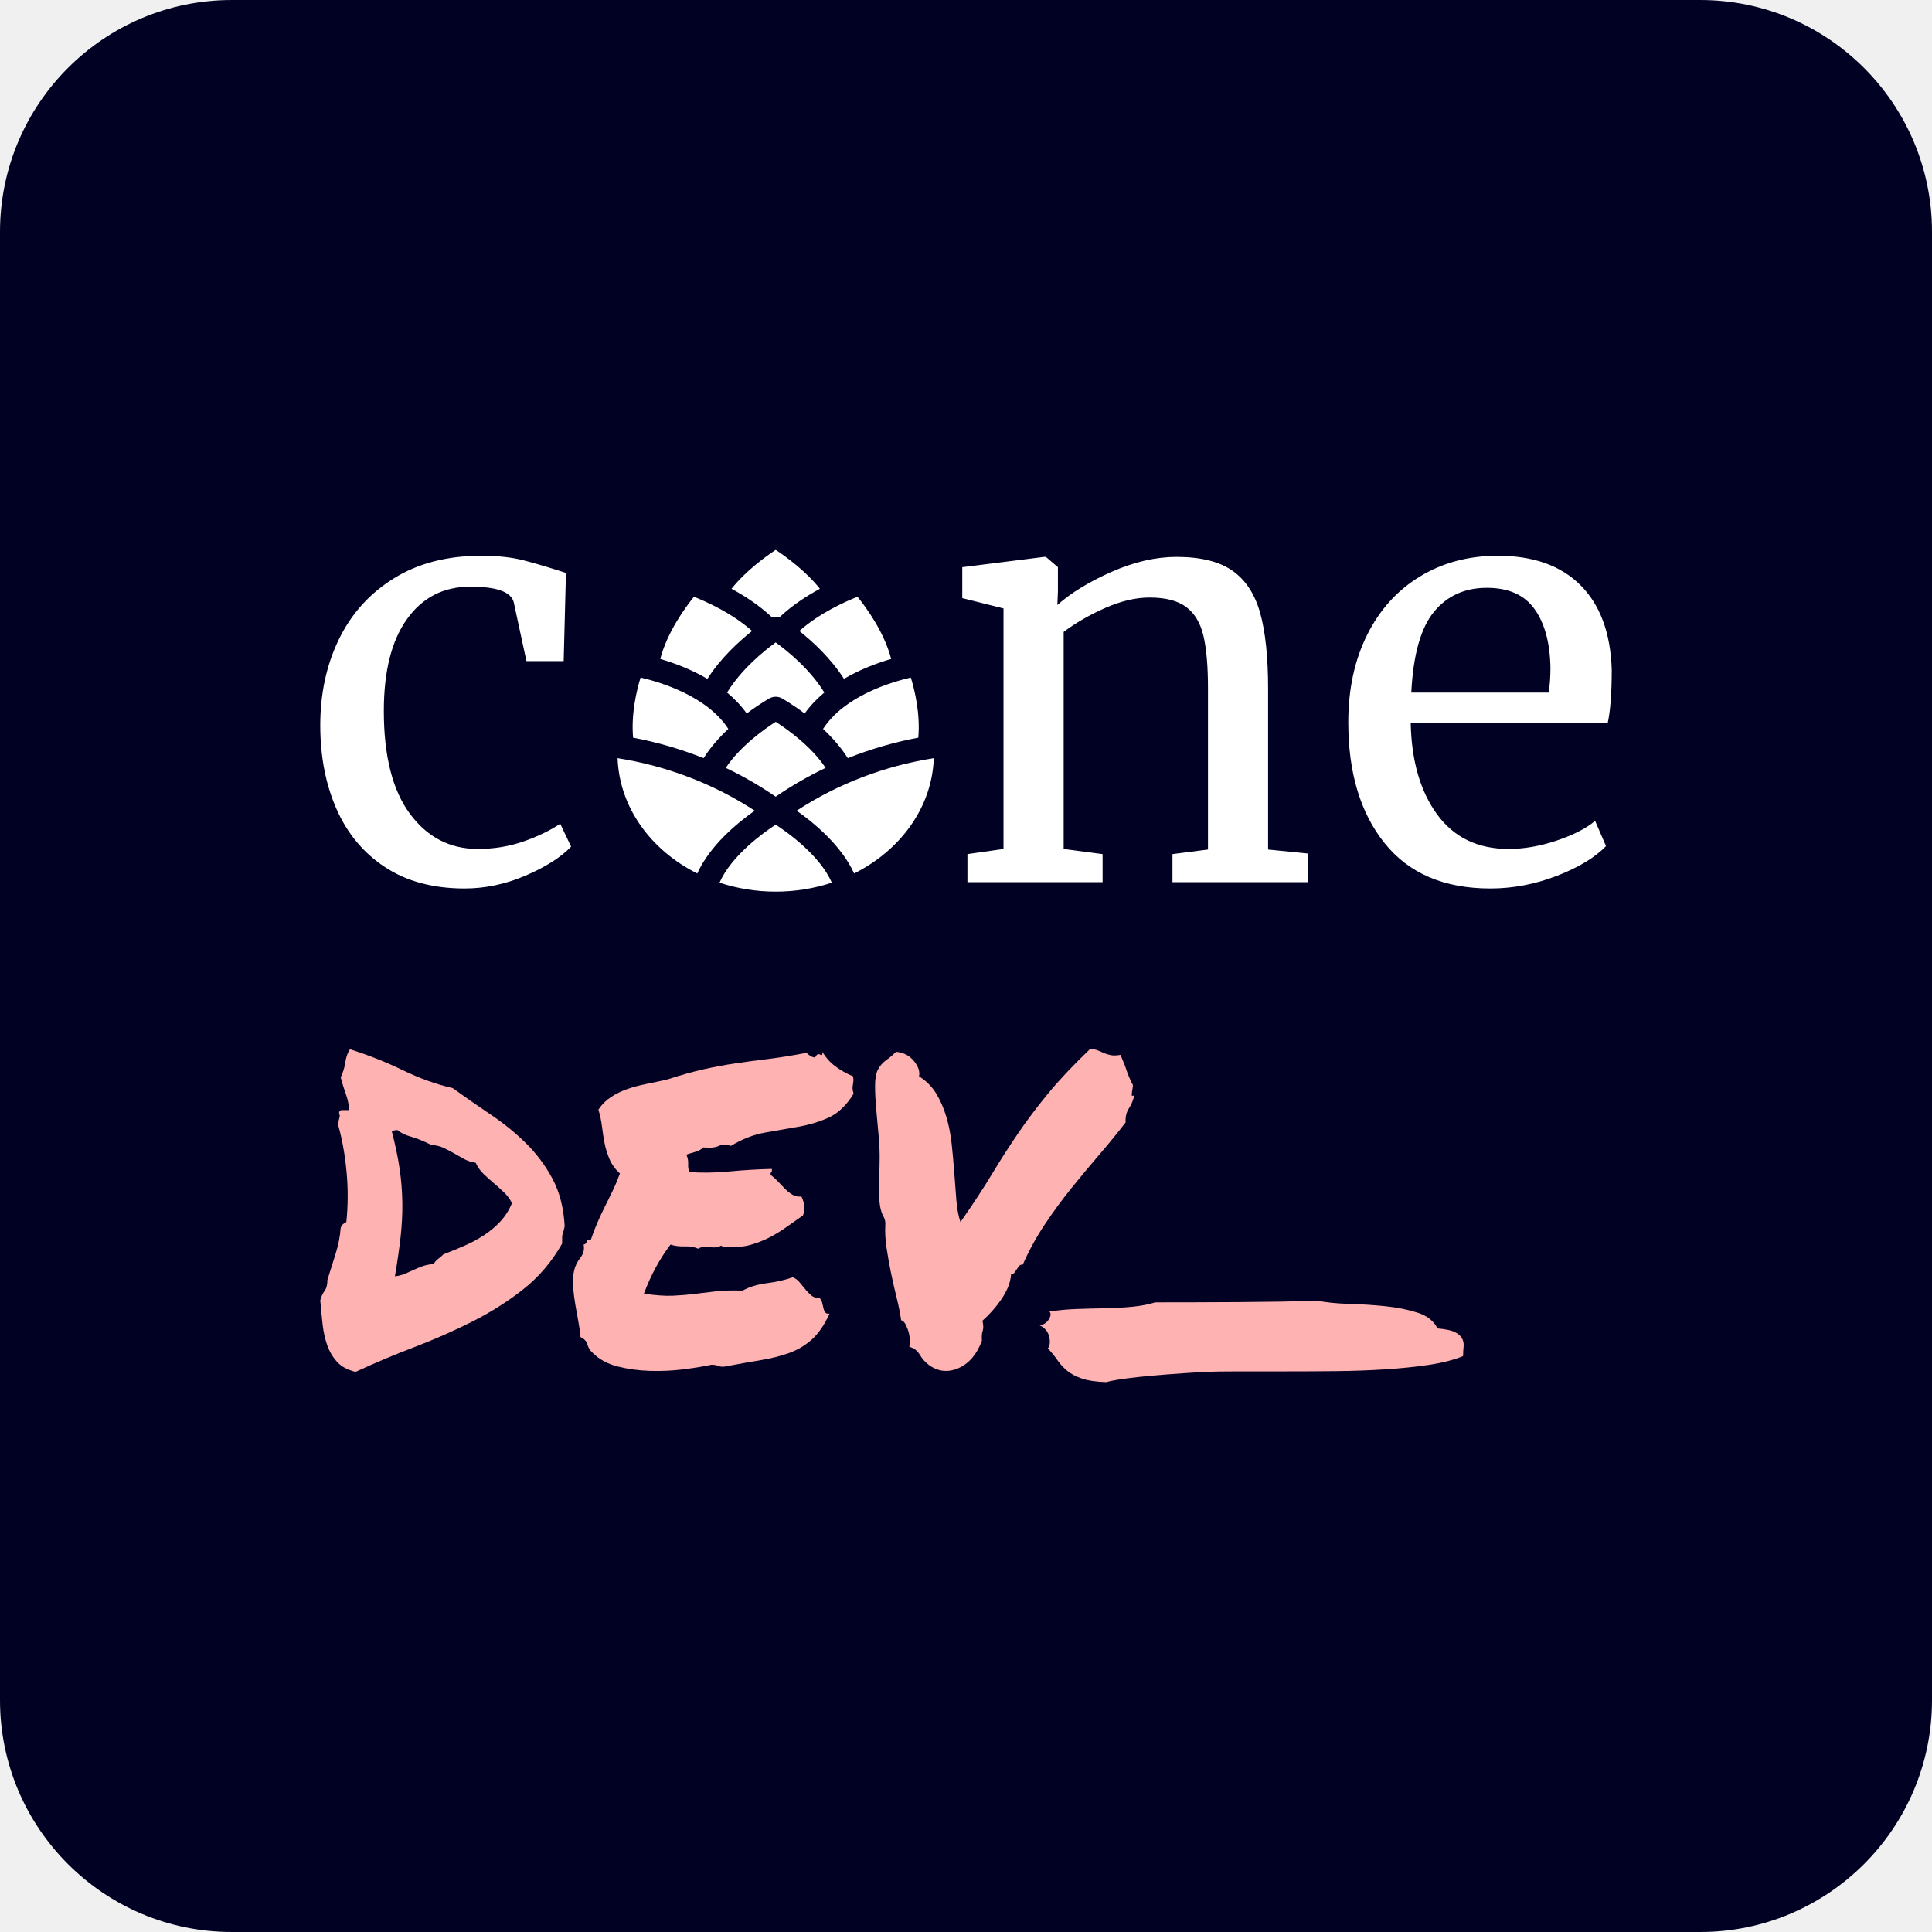
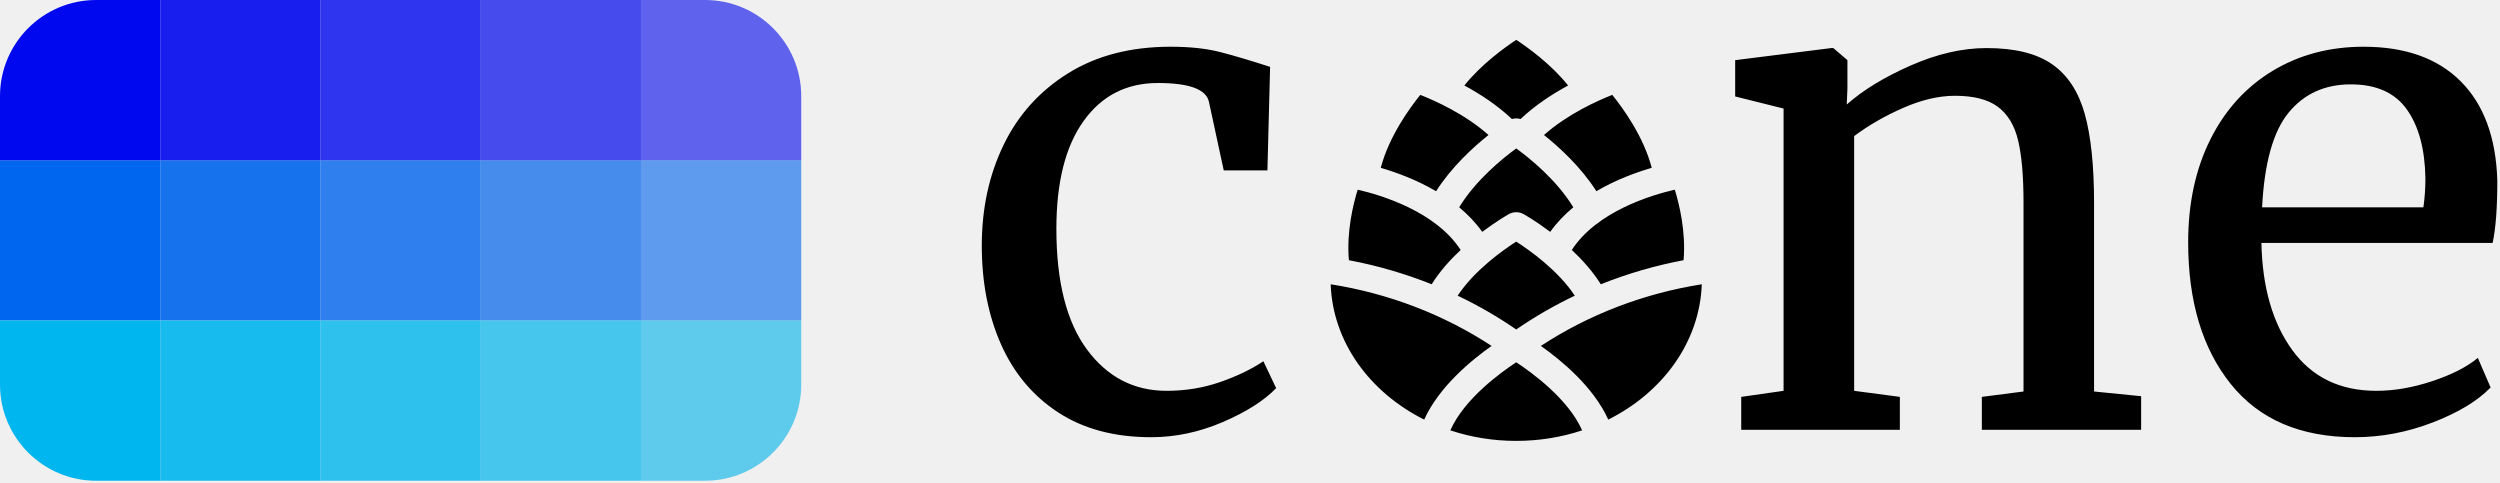
- <svg xmlns="http://www.w3.org/2000/svg" width="100%" height="100%" viewBox="0 0 512 512" version="1.1" xml:space="preserve" style="fill-rule:evenodd;clip-rule:evenodd;stroke-linejoin:round;stroke-miterlimit:2;">
-   <path d="M512,61.44c0,-33.91 -27.53,-61.44 -61.44,-61.44l-389.12,0c-33.91,0 -61.44,27.53 -61.44,61.44l0,389.12c0,33.91 27.53,61.44 61.44,61.44l389.12,0c33.91,0 61.44,-27.53 61.44,-61.44l0,-389.12Z" style="fill:#010123;" />
-   <path d="M205.565,236.29c-5.235,0 -10.253,-0.842 -14.879,-2.379c3.136,-7.099 11.332,-13.044 14.879,-15.371c3.557,2.327 11.753,8.277 14.884,15.371c-4.626,1.537 -9.644,2.379 -14.884,2.379Zm189.386,-0.832c-12.244,0 -21.58,-3.997 -28.003,-11.994c-6.427,-7.993 -9.638,-18.668 -9.638,-32.024c0,-8.801 1.669,-16.543 5.008,-23.221c3.339,-6.678 8.021,-11.838 14.037,-15.48c6.021,-3.641 12.879,-5.462 20.569,-5.462c9.411,0 16.718,2.601 21.93,7.813c5.212,5.212 7.969,12.675 8.272,22.389c0,6.172 -0.355,10.878 -1.064,14.113l-52.209,0c0.204,10.017 2.531,18.085 6.981,24.21c4.455,6.12 10.778,9.18 18.975,9.18c4.043,0 8.271,-0.733 12.67,-2.199c4.403,-1.467 7.818,-3.212 10.244,-5.236l2.885,6.678c-2.932,3.036 -7.284,5.666 -13.053,7.894c-5.766,2.222 -11.635,3.339 -17.604,3.339Zm-310.077,-43.256c-0,-8.4 1.646,-15.99 4.933,-22.768c3.287,-6.782 8.144,-12.169 14.571,-16.165c6.423,-3.996 14.137,-5.992 23.146,-5.992c4.347,-0 8.092,0.402 11.228,1.21c3.14,0.809 6.881,1.925 11.232,3.339l-0.605,23.373l-9.866,-0l-3.339,-15.479c-0.61,-2.833 -4.455,-4.252 -11.535,-4.252c-7.084,0 -12.675,2.861 -16.77,8.579c-4.101,5.714 -6.149,13.834 -6.149,24.357c-0,11.942 2.304,21.023 6.905,27.247c4.607,6.219 10.599,9.331 17.986,9.331c4.252,0 8.272,-0.658 12.065,-1.972c3.798,-1.315 7.061,-2.885 9.79,-4.706l2.885,6.072c-2.733,2.833 -6.753,5.387 -12.065,7.667c-5.315,2.275 -10.702,3.415 -16.165,3.415c-8.295,0 -15.304,-1.873 -21.022,-5.619c-5.718,-3.741 -10.017,-8.877 -12.902,-15.404c-2.881,-6.527 -4.323,-13.938 -4.323,-22.233Zm181.067,-30.964l-10.929,-2.734l-0,-8.196l21.703,-2.729l0.459,0l3.187,2.729l-0,6.376l-0.151,3.641c3.642,-3.235 8.447,-6.172 14.415,-8.801c5.969,-2.63 11.687,-3.945 17.154,-3.945c6.371,0 11.304,1.211 14.794,3.642c3.495,2.426 5.945,6.148 7.364,11.157c1.414,5.008 2.123,11.762 2.123,20.261l-0,42.494l10.627,1.064l-0,7.591l-35.972,0l-0,-7.439l9.412,-1.216l-0,-42.645c-0,-5.974 -0.407,-10.651 -1.216,-14.042c-0.808,-3.386 -2.327,-5.917 -4.554,-7.586c-2.228,-1.67 -5.463,-2.507 -9.715,-2.507c-3.641,0 -7.538,0.913 -11.686,2.734c-4.148,1.821 -7.841,3.944 -11.076,6.375l-0,57.52l10.319,1.367l-0,7.439l-35.821,0l-0,-7.439l9.563,-1.367l-0,-63.744Zm-102.274,39.685c13.058,2.053 25.482,6.81 36.341,13.919c-4.55,3.197 -11.871,9.208 -15.224,16.638c-12.259,-6.125 -20.654,-17.485 -21.117,-30.557Zm62.684,30.557c-3.353,-7.43 -10.674,-13.436 -15.224,-16.638c10.859,-7.109 23.283,-11.866 36.341,-13.919c-0.463,13.072 -8.858,24.432 -21.117,30.557Zm-20.786,-40.196c3.022,1.939 9.45,6.489 13.228,12.212c-4.606,2.199 -9.033,4.748 -13.228,7.633c-4.19,-2.885 -8.617,-5.434 -13.224,-7.633c3.779,-5.728 10.211,-10.273 13.224,-12.212Zm-35.802,-11.729c5.411,1.254 17.622,4.947 23.255,13.616c-2.384,2.228 -4.73,4.843 -6.55,7.747c-6.007,-2.398 -12.269,-4.223 -18.691,-5.434c-0.554,-6.408 0.964,-12.628 1.986,-15.929Zm73.595,15.929c-6.422,1.211 -12.684,3.036 -18.686,5.434c-1.826,-2.904 -4.171,-5.519 -6.555,-7.747c5.633,-8.673 17.849,-12.362 23.26,-13.616c1.016,3.301 2.535,9.521 1.981,15.929Zm-50.676,-11.951c3.784,-6.196 9.88,-11.1 12.888,-13.29c3.008,2.185 9.095,7.075 12.888,13.29c-1.935,1.608 -3.718,3.448 -5.217,5.552c-3.235,-2.436 -5.779,-3.878 -6.021,-4.015c-1.016,-0.568 -2.289,-0.568 -3.306,0c-0.241,0.137 -2.785,1.579 -6.02,4.015c-1.499,-2.104 -3.278,-3.944 -5.212,-5.552Zm217.749,0.014c0.303,-2.124 0.454,-4.299 0.454,-6.527c-0.099,-6.574 -1.49,-11.762 -4.171,-15.555c-2.682,-3.793 -6.905,-5.689 -12.675,-5.689c-5.87,0 -10.547,2.123 -14.037,6.375c-3.491,4.247 -5.491,11.379 -5.997,21.396l36.426,0Zm-226.532,-25.397c3.358,1.319 10.121,4.346 15.409,9.061c-3.5,2.786 -8.343,7.213 -11.838,12.694c-4.356,-2.558 -8.901,-4.228 -12.495,-5.283c1.859,-7.098 6.564,-13.554 8.924,-16.472Zm43.351,0c2.36,2.908 7.061,9.35 8.919,16.472c-3.599,1.05 -8.144,2.72 -12.504,5.279c-3.495,-5.472 -8.329,-9.899 -11.829,-12.685c5.274,-4.701 12.056,-7.742 15.414,-9.066Zm-21.68,-12.429c2.662,1.754 7.903,5.528 11.715,10.31c-3.505,1.892 -7.392,4.408 -10.741,7.572c-0.634,-0.189 -1.315,-0.189 -1.948,0c-3.349,-3.169 -7.237,-5.685 -10.741,-7.572c3.807,-4.767 9.057,-8.551 11.715,-10.31Z" style="fill:#fff;fill-rule:nonzero;" />
-   <path d="M149.647,324.949c-0.091,0.452 -0.181,0.836 -0.271,1.152c-0.091,0.316 -0.181,0.61 -0.271,0.881c-0.091,0.271 -0.136,0.61 -0.136,1.016l0,1.558c-2.71,4.788 -6.12,8.808 -10.231,12.061c-4.11,3.252 -8.627,6.12 -13.551,8.604c-4.923,2.485 -10.05,4.743 -15.38,6.776c-5.33,2.032 -10.524,4.223 -15.583,6.572c-2.168,-0.542 -3.817,-1.446 -4.946,-2.71c-1.129,-1.265 -1.987,-2.733 -2.575,-4.404c-0.587,-1.672 -0.993,-3.524 -1.219,-5.556c-0.226,-2.033 -0.429,-4.133 -0.61,-6.301c0.271,-0.994 0.655,-1.83 1.152,-2.507c0.497,-0.678 0.745,-1.649 0.745,-2.914c0.723,-2.348 1.445,-4.652 2.168,-6.91c0.723,-2.259 1.175,-4.563 1.355,-6.911c0.271,-0.723 0.768,-1.22 1.491,-1.491c0.452,-4.336 0.474,-8.74 0.068,-13.212c-0.407,-4.472 -1.152,-8.65 -2.236,-12.534c0.09,-0.904 0.203,-1.559 0.338,-1.965c0.136,-0.407 0.113,-0.7 -0.067,-0.881c-0.091,-0.723 0.158,-1.084 0.745,-1.084l1.829,-0c0,-1.355 -0.248,-2.71 -0.745,-4.065c-0.497,-1.355 -0.971,-2.891 -1.423,-4.608c0.633,-1.355 1.039,-2.687 1.22,-3.997c0.181,-1.31 0.587,-2.462 1.219,-3.455c4.879,1.535 9.554,3.387 14.025,5.555c4.472,2.168 8.876,3.749 13.212,4.743c3.253,2.349 6.595,4.675 10.028,6.979c3.433,2.303 6.55,4.833 9.35,7.588c2.801,2.755 5.149,5.895 7.046,9.418c1.898,3.523 2.982,7.724 3.253,12.602Zm-32.116,7.453c1.897,-0.723 3.772,-1.491 5.624,-2.304c1.852,-0.813 3.568,-1.739 5.149,-2.777c1.581,-1.039 3.004,-2.236 4.269,-3.591c1.264,-1.355 2.303,-2.982 3.116,-4.879c-0.542,-1.084 -1.264,-2.055 -2.168,-2.913c-0.903,-0.858 -1.807,-1.671 -2.71,-2.439c-0.903,-0.768 -1.784,-1.559 -2.642,-2.372c-0.859,-0.813 -1.559,-1.806 -2.101,-2.981c-1.174,-0.18 -2.213,-0.519 -3.116,-1.016c-0.904,-0.497 -1.785,-0.994 -2.643,-1.491c-0.858,-0.497 -1.761,-0.971 -2.71,-1.423c-0.948,-0.451 -2.055,-0.722 -3.32,-0.813c-1.987,-0.993 -3.772,-1.716 -5.352,-2.168c-1.581,-0.451 -2.778,-1.039 -3.591,-1.761c-0.633,-0 -1.13,0.135 -1.491,0.406c0.903,3.433 1.581,6.663 2.033,9.689c0.451,3.026 0.7,6.053 0.745,9.079c0.045,3.026 -0.113,6.12 -0.474,9.282c-0.362,3.162 -0.859,6.595 -1.491,10.299c0.903,-0.09 1.739,-0.294 2.507,-0.61c0.768,-0.316 1.536,-0.655 2.304,-1.016c0.767,-0.362 1.581,-0.7 2.439,-1.016c0.858,-0.317 1.874,-0.52 3.049,-0.61c0.271,-0.542 0.655,-0.994 1.151,-1.355c0.497,-0.362 0.972,-0.768 1.423,-1.22Z" style="fill:#ffb2b2;fill-rule:nonzero;" />
-   <path d="M226.073,285.245c0.09,0.633 0.113,1.107 0.068,1.423c-0.045,0.316 -0.091,0.61 -0.136,0.881c-0.045,0.271 -0.068,0.565 -0.068,0.881c0,0.316 0.091,0.79 0.271,1.423c-1.897,3.071 -4.087,5.172 -6.572,6.301c-2.484,1.129 -5.172,1.942 -8.062,2.439c-2.891,0.497 -5.85,1.016 -8.876,1.558c-3.026,0.542 -6.03,1.717 -9.011,3.523c-1.175,-0.451 -2.236,-0.451 -3.185,0c-0.948,0.452 -2.326,0.588 -4.133,0.407c-0.542,0.542 -1.219,0.926 -2.032,1.152c-0.813,0.226 -1.627,0.474 -2.44,0.745c0.362,0.813 0.52,1.649 0.475,2.507c-0.045,0.858 0.067,1.558 0.338,2.1c3.162,0.271 6.663,0.226 10.502,-0.135c3.84,-0.362 7.611,-0.587 11.315,-0.678c0.091,0.452 0.045,0.746 -0.135,0.881c-0.181,0.136 -0.226,0.384 -0.136,0.745c0.633,0.452 1.265,1.017 1.897,1.694c0.633,0.678 1.265,1.333 1.897,1.965c0.633,0.632 1.288,1.152 1.965,1.558c0.678,0.407 1.468,0.565 2.372,0.475c0.361,0.722 0.609,1.513 0.745,2.371c0.135,0.858 0.023,1.739 -0.339,2.643c-1.445,0.993 -2.891,2.01 -4.336,3.048c-1.445,1.039 -2.959,1.965 -4.54,2.778c-1.58,0.813 -3.252,1.468 -5.013,1.965c-1.762,0.497 -3.727,0.7 -5.895,0.61l-1.016,-0c-0.226,-0 -0.52,-0.136 -0.881,-0.407c-0.723,0.452 -1.739,0.588 -3.049,0.407c-1.31,-0.181 -2.326,-0.045 -3.049,0.406c-0.994,-0.451 -2.191,-0.654 -3.591,-0.609c-1.4,0.045 -2.642,-0.113 -3.726,-0.475c-1.446,1.898 -2.756,3.93 -3.93,6.098c-1.174,2.168 -2.213,4.472 -3.117,6.911c3.072,0.452 5.624,0.633 7.656,0.542c2.033,-0.09 3.953,-0.248 5.76,-0.474c1.806,-0.226 3.658,-0.452 5.555,-0.678c1.897,-0.225 4.291,-0.293 7.182,-0.203c1.807,-0.994 3.953,-1.649 6.437,-1.965c2.484,-0.316 4.765,-0.835 6.843,-1.558c0.723,0.271 1.355,0.745 1.897,1.423c0.542,0.677 1.062,1.31 1.558,1.897c0.497,0.587 1.017,1.107 1.559,1.558c0.542,0.452 1.219,0.633 2.032,0.542c0.362,0.362 0.61,0.791 0.746,1.288c0.135,0.496 0.248,0.971 0.339,1.422c0.09,0.452 0.248,0.836 0.474,1.152c0.226,0.316 0.61,0.429 1.152,0.339c-1.355,2.981 -2.914,5.262 -4.675,6.843c-1.762,1.581 -3.772,2.778 -6.031,3.591c-2.258,0.813 -4.765,1.445 -7.52,1.897c-2.756,0.452 -5.804,0.994 -9.147,1.626c-0.813,0.181 -1.491,0.158 -2.033,-0.067c-0.542,-0.226 -1.174,-0.339 -1.897,-0.339c-2.077,0.451 -4.562,0.858 -7.453,1.219c-2.89,0.362 -5.826,0.497 -8.808,0.407c-2.981,-0.091 -5.826,-0.474 -8.537,-1.152c-2.71,-0.678 -4.923,-1.875 -6.639,-3.591c-0.723,-0.632 -1.197,-1.378 -1.423,-2.236c-0.226,-0.858 -0.836,-1.513 -1.83,-1.965c-0.09,-1.174 -0.271,-2.484 -0.542,-3.929c-0.271,-1.446 -0.542,-2.959 -0.813,-4.54c-0.271,-1.581 -0.474,-3.139 -0.609,-4.675c-0.136,-1.536 -0.068,-2.936 0.203,-4.201c0.271,-1.355 0.835,-2.574 1.694,-3.658c0.858,-1.084 1.151,-2.259 0.88,-3.524c0.452,-0.09 0.723,-0.338 0.813,-0.745c0.091,-0.406 0.452,-0.564 1.085,-0.474c0.542,-1.626 1.129,-3.162 1.761,-4.607c0.632,-1.446 1.287,-2.846 1.965,-4.201c0.678,-1.355 1.355,-2.733 2.033,-4.133c0.677,-1.4 1.332,-2.959 1.964,-4.675c-1.264,-1.175 -2.19,-2.462 -2.777,-3.862c-0.588,-1.4 -1.017,-2.801 -1.288,-4.201c-0.271,-1.4 -0.497,-2.845 -0.677,-4.336c-0.181,-1.491 -0.497,-3.004 -0.949,-4.54c0.904,-1.355 2.01,-2.461 3.32,-3.32c1.31,-0.858 2.733,-1.558 4.269,-2.1c1.535,-0.542 3.207,-0.994 5.013,-1.355c1.807,-0.361 3.704,-0.768 5.692,-1.22c3.613,-1.174 6.843,-2.077 9.688,-2.71c2.846,-0.632 5.647,-1.152 8.402,-1.558c2.755,-0.407 5.624,-0.79 8.605,-1.152c2.981,-0.361 6.369,-0.903 10.163,-1.626c0.813,0.813 1.581,1.22 2.303,1.22c0.362,-0.813 0.791,-1.062 1.288,-0.746c0.497,0.317 0.7,0.068 0.609,-0.745c0.904,1.536 2.056,2.823 3.456,3.862c1.4,1.039 2.959,1.92 4.675,2.642Z" style="fill:#ffb2b2;fill-rule:nonzero;" />
-   <path d="M267.945,337.687c-0.091,1.265 -0.384,2.462 -0.881,3.591c-0.497,1.129 -1.107,2.213 -1.829,3.252c-0.723,1.039 -1.514,2.033 -2.372,2.981c-0.858,0.949 -1.694,1.784 -2.507,2.507c0.271,1.174 0.294,2.055 0.068,2.642c-0.226,0.588 -0.293,1.468 -0.203,2.643c-1.355,3.613 -3.41,6.03 -6.166,7.25c-2.755,1.219 -5.352,0.971 -7.791,-0.746c-0.994,-0.722 -1.83,-1.648 -2.507,-2.778c-0.678,-1.129 -1.604,-1.829 -2.778,-2.1c0.271,-1.536 0.135,-3.072 -0.407,-4.607c-0.542,-1.536 -1.129,-2.349 -1.761,-2.439c-0.271,-1.898 -0.678,-3.93 -1.22,-6.098c-0.542,-2.168 -1.039,-4.359 -1.49,-6.572c-0.452,-2.214 -0.836,-4.382 -1.152,-6.505c-0.316,-2.123 -0.429,-4.088 -0.339,-5.894c0.09,-0.904 -0.068,-1.717 -0.474,-2.439c-0.407,-0.723 -0.7,-1.581 -0.881,-2.575c-0.361,-2.078 -0.474,-4.269 -0.339,-6.572c0.136,-2.304 0.203,-4.495 0.203,-6.572c0,-1.988 -0.113,-4.133 -0.338,-6.437c-0.226,-2.304 -0.43,-4.517 -0.61,-6.64c-0.181,-2.123 -0.271,-4.065 -0.271,-5.827c-0,-1.761 0.226,-3.139 0.677,-4.133c0.542,-1.084 1.288,-1.965 2.236,-2.642c0.949,-0.678 1.83,-1.423 2.643,-2.236c1.987,0.181 3.568,0.994 4.742,2.439c1.175,1.446 1.626,2.801 1.355,4.065c1.898,1.175 3.411,2.688 4.54,4.54c1.129,1.852 2.033,3.93 2.71,6.233c0.678,2.304 1.152,4.743 1.423,7.318c0.271,2.574 0.497,5.104 0.677,7.588c0.181,2.484 0.362,4.856 0.542,7.114c0.181,2.259 0.543,4.201 1.085,5.827c3.342,-4.788 6.143,-9.056 8.401,-12.805c2.258,-3.749 4.562,-7.34 6.911,-10.773c2.349,-3.433 4.969,-6.911 7.859,-10.434c2.891,-3.524 6.64,-7.498 11.248,-11.925c0.903,0.09 1.648,0.271 2.235,0.542c0.588,0.271 1.107,0.497 1.559,0.678c0.451,0.18 0.993,0.338 1.626,0.474c0.632,0.135 1.49,0.113 2.574,-0.068c0.362,0.903 0.633,1.558 0.814,1.965c0.18,0.406 0.338,0.813 0.474,1.22c0.135,0.406 0.316,0.925 0.542,1.558c0.226,0.632 0.61,1.536 1.152,2.71c0.271,0.271 0.361,0.632 0.271,1.084c-0.091,0.452 -0.158,0.881 -0.204,1.287c-0.045,0.407 -0.067,0.701 -0.067,0.881c-0,0.181 0.225,0.181 0.677,0c-0.271,1.265 -0.745,2.417 -1.423,3.456c-0.677,1.039 -0.971,2.281 -0.88,3.726c-2.078,2.71 -4.359,5.511 -6.844,8.402c-2.484,2.89 -4.968,5.872 -7.453,8.943c-2.484,3.072 -4.855,6.301 -7.114,9.689c-2.258,3.388 -4.2,6.933 -5.827,10.637c-0.451,0 -0.79,0.136 -1.016,0.407l-1.219,1.761c-0.226,0.271 -0.52,0.407 -0.881,0.407Z" style="fill:#ffb2b2;fill-rule:nonzero;" />
-   <path d="M380.958,352.051c2.078,0.18 3.591,0.497 4.54,0.948c0.948,0.452 1.603,1.017 1.965,1.694c0.361,0.678 0.496,1.423 0.406,2.236c-0.09,0.813 -0.135,1.626 -0.135,2.439c-2.349,0.994 -5.308,1.762 -8.876,2.304c-3.569,0.542 -7.476,0.948 -11.722,1.219c-4.245,0.271 -8.672,0.429 -13.279,0.475c-4.608,0.045 -9.079,0.067 -13.416,0.067l-12.06,0c-3.704,0 -6.775,0.046 -9.214,0.136c-7.498,0.452 -13.325,0.903 -17.481,1.355c-4.155,0.452 -7.001,0.903 -8.537,1.355c-2.71,-0.09 -4.855,-0.407 -6.436,-0.949c-1.581,-0.542 -2.869,-1.219 -3.862,-2.032c-0.994,-0.813 -1.852,-1.739 -2.575,-2.778c-0.723,-1.039 -1.581,-2.1 -2.575,-3.185c0.542,-0.722 0.655,-1.761 0.339,-3.116c-0.316,-1.355 -1.152,-2.349 -2.507,-2.981c1.084,-0.181 1.897,-0.723 2.439,-1.626c0.542,-0.904 0.588,-1.581 0.136,-2.033c2.258,-0.361 4.675,-0.587 7.25,-0.678c2.574,-0.09 5.126,-0.158 7.656,-0.203c2.529,-0.045 4.923,-0.181 7.182,-0.406c2.258,-0.226 4.246,-0.61 5.962,-1.152c6.956,-0 14.228,-0.023 21.817,-0.068c7.588,-0.045 14.68,-0.158 21.274,-0.339c2.349,0.452 5.127,0.723 8.334,0.813c3.207,0.091 6.369,0.294 9.486,0.61c3.116,0.316 5.962,0.881 8.537,1.694c2.574,0.813 4.358,2.213 5.352,4.201Z" style="fill:#ffb2b2;fill-rule:nonzero;" />
+ <svg xmlns="http://www.w3.org/2000/svg" width="100%" height="100%" viewBox="0 0 741 143" version="1.1" xml:space="preserve" style="fill-rule:evenodd;clip-rule:evenodd;stroke-linejoin:round;stroke-miterlimit:2;">
+   <path d="M449.407,130.681c-6.871,0 -13.457,-1.105 -19.528,-3.122c4.116,-9.318 14.873,-17.121 19.528,-20.175c4.669,3.054 15.426,10.864 19.536,20.175c-6.072,2.017 -12.658,3.122 -19.536,3.122Zm248.57,-1.092c-16.07,0 -28.323,-5.246 -36.754,-15.742c-8.435,-10.491 -12.65,-24.502 -12.65,-42.032c0,-11.551 2.191,-21.712 6.573,-30.477c4.383,-8.765 10.528,-15.538 18.424,-20.318c7.903,-4.779 16.904,-7.169 26.997,-7.169c12.352,0 21.942,3.414 28.783,10.255c6.841,6.841 10.46,16.636 10.857,29.385c0,8.101 -0.466,14.278 -1.396,18.524l-68.525,-0c0.268,13.147 3.322,23.736 9.163,31.776c5.847,8.032 14.146,12.048 24.905,12.048c5.306,0 10.855,-0.962 16.629,-2.886c5.779,-1.925 10.261,-4.216 13.445,-6.872l3.787,8.765c-3.848,3.985 -9.56,7.436 -17.132,10.361c-7.568,2.916 -15.271,4.382 -23.106,4.382Zm-406.977,-56.774c-0,-11.025 2.16,-20.986 6.475,-29.883c4.314,-8.901 10.689,-15.971 19.124,-21.216c8.43,-5.245 18.555,-7.865 30.379,-7.865c5.706,0 10.621,0.528 14.737,1.588c4.121,1.062 9.031,2.527 14.742,4.383l-0.794,30.677l-12.949,-0l-4.383,-20.316c-0.8,-3.719 -5.847,-5.581 -15.139,-5.581c-9.298,-0 -16.636,3.755 -22.011,11.26c-5.383,7.5 -8.071,18.157 -8.071,31.969c0,15.674 3.024,27.592 9.063,35.761c6.047,8.163 13.912,12.247 23.607,12.247c5.581,0 10.857,-0.863 15.835,-2.588c4.985,-1.726 9.268,-3.786 12.85,-6.177l3.786,7.97c-3.587,3.718 -8.863,7.07 -15.835,10.063c-6.976,2.986 -14.046,4.482 -21.217,4.482c-10.887,0 -20.086,-2.458 -27.591,-7.375c-7.505,-4.91 -13.147,-11.651 -16.934,-20.218c-3.781,-8.566 -5.674,-18.293 -5.674,-29.181Zm237.651,-40.64l-14.344,-3.588l-0,-10.758l28.485,-3.581l0.603,-0l4.183,3.581l-0,8.369l-0.199,4.779c4.78,-4.246 11.087,-8.101 18.92,-11.552c7.834,-3.451 15.339,-5.177 22.515,-5.177c8.362,-0 14.836,1.589 19.417,4.78c4.587,3.184 7.803,8.069 9.665,14.643c1.856,6.573 2.787,15.438 2.787,26.593l-0,55.774l13.948,1.396l-0,9.963l-47.214,0l0,-9.763l12.354,-1.596l-0,-55.972c-0,-7.841 -0.535,-13.98 -1.596,-18.43c-1.061,-4.445 -3.055,-7.766 -5.978,-9.957c-2.924,-2.192 -7.17,-3.29 -12.751,-3.29c-4.778,-0 -9.893,1.198 -15.337,3.588c-5.445,2.39 -10.292,5.176 -14.538,8.367l0,75.495l13.544,1.795l-0,9.763l-47.015,0l-0,-9.763l12.551,-1.795l0,-83.664Zm-134.235,52.087c17.139,2.694 33.445,8.938 47.698,18.269c-5.972,4.196 -15.581,12.085 -19.982,21.837c-16.09,-8.039 -27.108,-22.949 -27.716,-40.106Zm82.273,40.106c-4.401,-9.752 -14.009,-17.635 -19.981,-21.837c14.252,-9.331 30.559,-15.575 47.697,-18.269c-0.607,17.157 -11.626,32.067 -27.716,40.106Zm-27.282,-52.757c3.967,2.545 12.404,8.516 17.362,16.028c-6.045,2.886 -11.856,6.232 -17.362,10.018c-5.499,-3.786 -11.309,-7.132 -17.356,-10.018c4.96,-7.518 13.402,-13.483 17.356,-16.028Zm-46.99,-15.395c7.102,1.646 23.129,6.493 30.522,17.871c-3.129,2.925 -6.208,6.357 -8.596,10.168c-7.885,-3.147 -16.104,-5.542 -24.532,-7.132c-0.728,-8.41 1.265,-16.574 2.606,-20.907Zm96.594,20.907c-8.429,1.59 -16.648,3.985 -24.526,7.132c-2.396,-3.811 -5.474,-7.243 -8.603,-10.168c7.393,-11.383 23.427,-16.225 30.529,-17.871c1.333,4.333 3.327,12.497 2.6,20.907Zm-66.513,-15.686c4.967,-8.132 12.968,-14.568 16.916,-17.443c3.948,2.868 11.937,9.286 16.916,17.443c-2.54,2.111 -4.88,4.526 -6.848,7.287c-4.246,-3.197 -7.585,-5.089 -7.902,-5.269c-1.334,-0.746 -3.005,-0.746 -4.339,-0c-0.317,0.18 -3.656,2.072 -7.902,5.269c-1.967,-2.761 -4.302,-5.176 -6.841,-7.287Zm285.797,0.019c0.398,-2.788 0.596,-5.643 0.596,-8.567c-0.13,-8.628 -1.956,-15.438 -5.475,-20.416c-3.52,-4.978 -9.062,-7.467 -16.636,-7.467c-7.704,0 -13.843,2.787 -18.423,8.367c-4.582,5.575 -7.207,14.935 -7.871,28.083l47.809,-0Zm-297.324,-33.334c4.407,1.731 13.284,5.704 20.224,11.893c-4.594,3.656 -10.95,9.467 -15.537,16.661c-5.718,-3.358 -11.683,-5.55 -16.4,-6.934c2.44,-9.317 8.615,-17.79 11.713,-21.62Zm56.898,0c3.098,3.817 9.268,12.272 11.706,21.62c-4.723,1.378 -10.689,3.57 -16.411,6.928c-4.587,-7.182 -10.932,-12.992 -15.526,-16.649c6.922,-6.17 15.824,-10.161 20.231,-11.899Zm-28.455,-16.313c3.494,2.302 10.373,7.255 15.376,13.532c-4.6,2.483 -9.702,5.785 -14.098,9.938c-0.832,-0.248 -1.726,-0.248 -2.556,0c-4.396,-4.159 -9.499,-7.461 -14.098,-9.938c4.997,-6.257 11.887,-11.223 15.376,-13.532Z" style="fill-rule:nonzero;" />
+   <path d="M237.484,28.498c-0,-15.728 -12.77,-28.498 -28.498,-28.498l-180.488,0c-15.728,0 -28.498,12.77 -28.498,28.498l-0,85.494c-0,15.729 12.77,28.498 28.498,28.498l180.488,0c15.728,0 28.498,-12.769 28.498,-28.498l-0,-85.494Z" style="fill:#ebebeb;" />
+   <clipPath id="_clip1">
+     <path d="M237.484,28.498c-0,-15.728 -12.77,-28.498 -28.498,-28.498l-180.488,0c-15.728,0 -28.498,12.77 -28.498,28.498l-0,85.494c-0,15.729 12.77,28.498 28.498,28.498l180.488,0c15.728,0 28.498,-12.769 28.498,-28.498l-0,-85.494Z" />
+   </clipPath>
+   <g clip-path="url(#_clip1)">
+     <g>
+       <g>
+         <rect x="-0" y="47.497" width="47.497" height="47.497" style="fill:#0065ef;" />
+         <rect x="47.497" y="47.497" width="47.497" height="47.497" style="fill:#0065ef;fill-opacity:0.9;" />
+         <rect x="94.993" y="47.497" width="47.497" height="47.497" style="fill:#0065ef;fill-opacity:0.8;" />
+         <rect x="142.49" y="47.497" width="47.497" height="47.497" style="fill:#0065ef;fill-opacity:0.7;" />
+         <rect x="189.987" y="47.497" width="47.497" height="47.497" style="fill:#0065ef;fill-opacity:0.6;" />
+       </g>
+       <g>
+         <rect x="0" y="94.993" width="47.497" height="47.497" style="fill:#00b6ef;" />
+         <rect x="47.497" y="94.993" width="47.497" height="47.497" style="fill:#00b6ef;fill-opacity:0.9;" />
+         <rect x="94.993" y="94.993" width="47.497" height="47.497" style="fill:#00b6ef;fill-opacity:0.8;" />
+         <rect x="142.49" y="94.993" width="47.497" height="47.497" style="fill:#00b6ef;fill-opacity:0.7;" />
+         <rect x="189.987" y="94.993" width="47.497" height="47.497" style="fill:#00b6ef;fill-opacity:0.6;" />
+       </g>
+       <g>
+         <rect x="-0" y="0" width="47.497" height="47.497" style="fill:#0008ef;" />
+         <rect x="47.497" y="0" width="47.497" height="47.497" style="fill:#0008ef;fill-opacity:0.9;" />
+         <rect x="94.993" y="0" width="47.497" height="47.497" style="fill:#0008ef;fill-opacity:0.8;" />
+         <rect x="142.49" y="0" width="47.497" height="47.497" style="fill:#0008ef;fill-opacity:0.7;" />
+         <rect x="189.987" y="0" width="47.497" height="47.497" style="fill:#0008ef;fill-opacity:0.6;" />
+       </g>
+     </g>
+   </g>
</svg>
